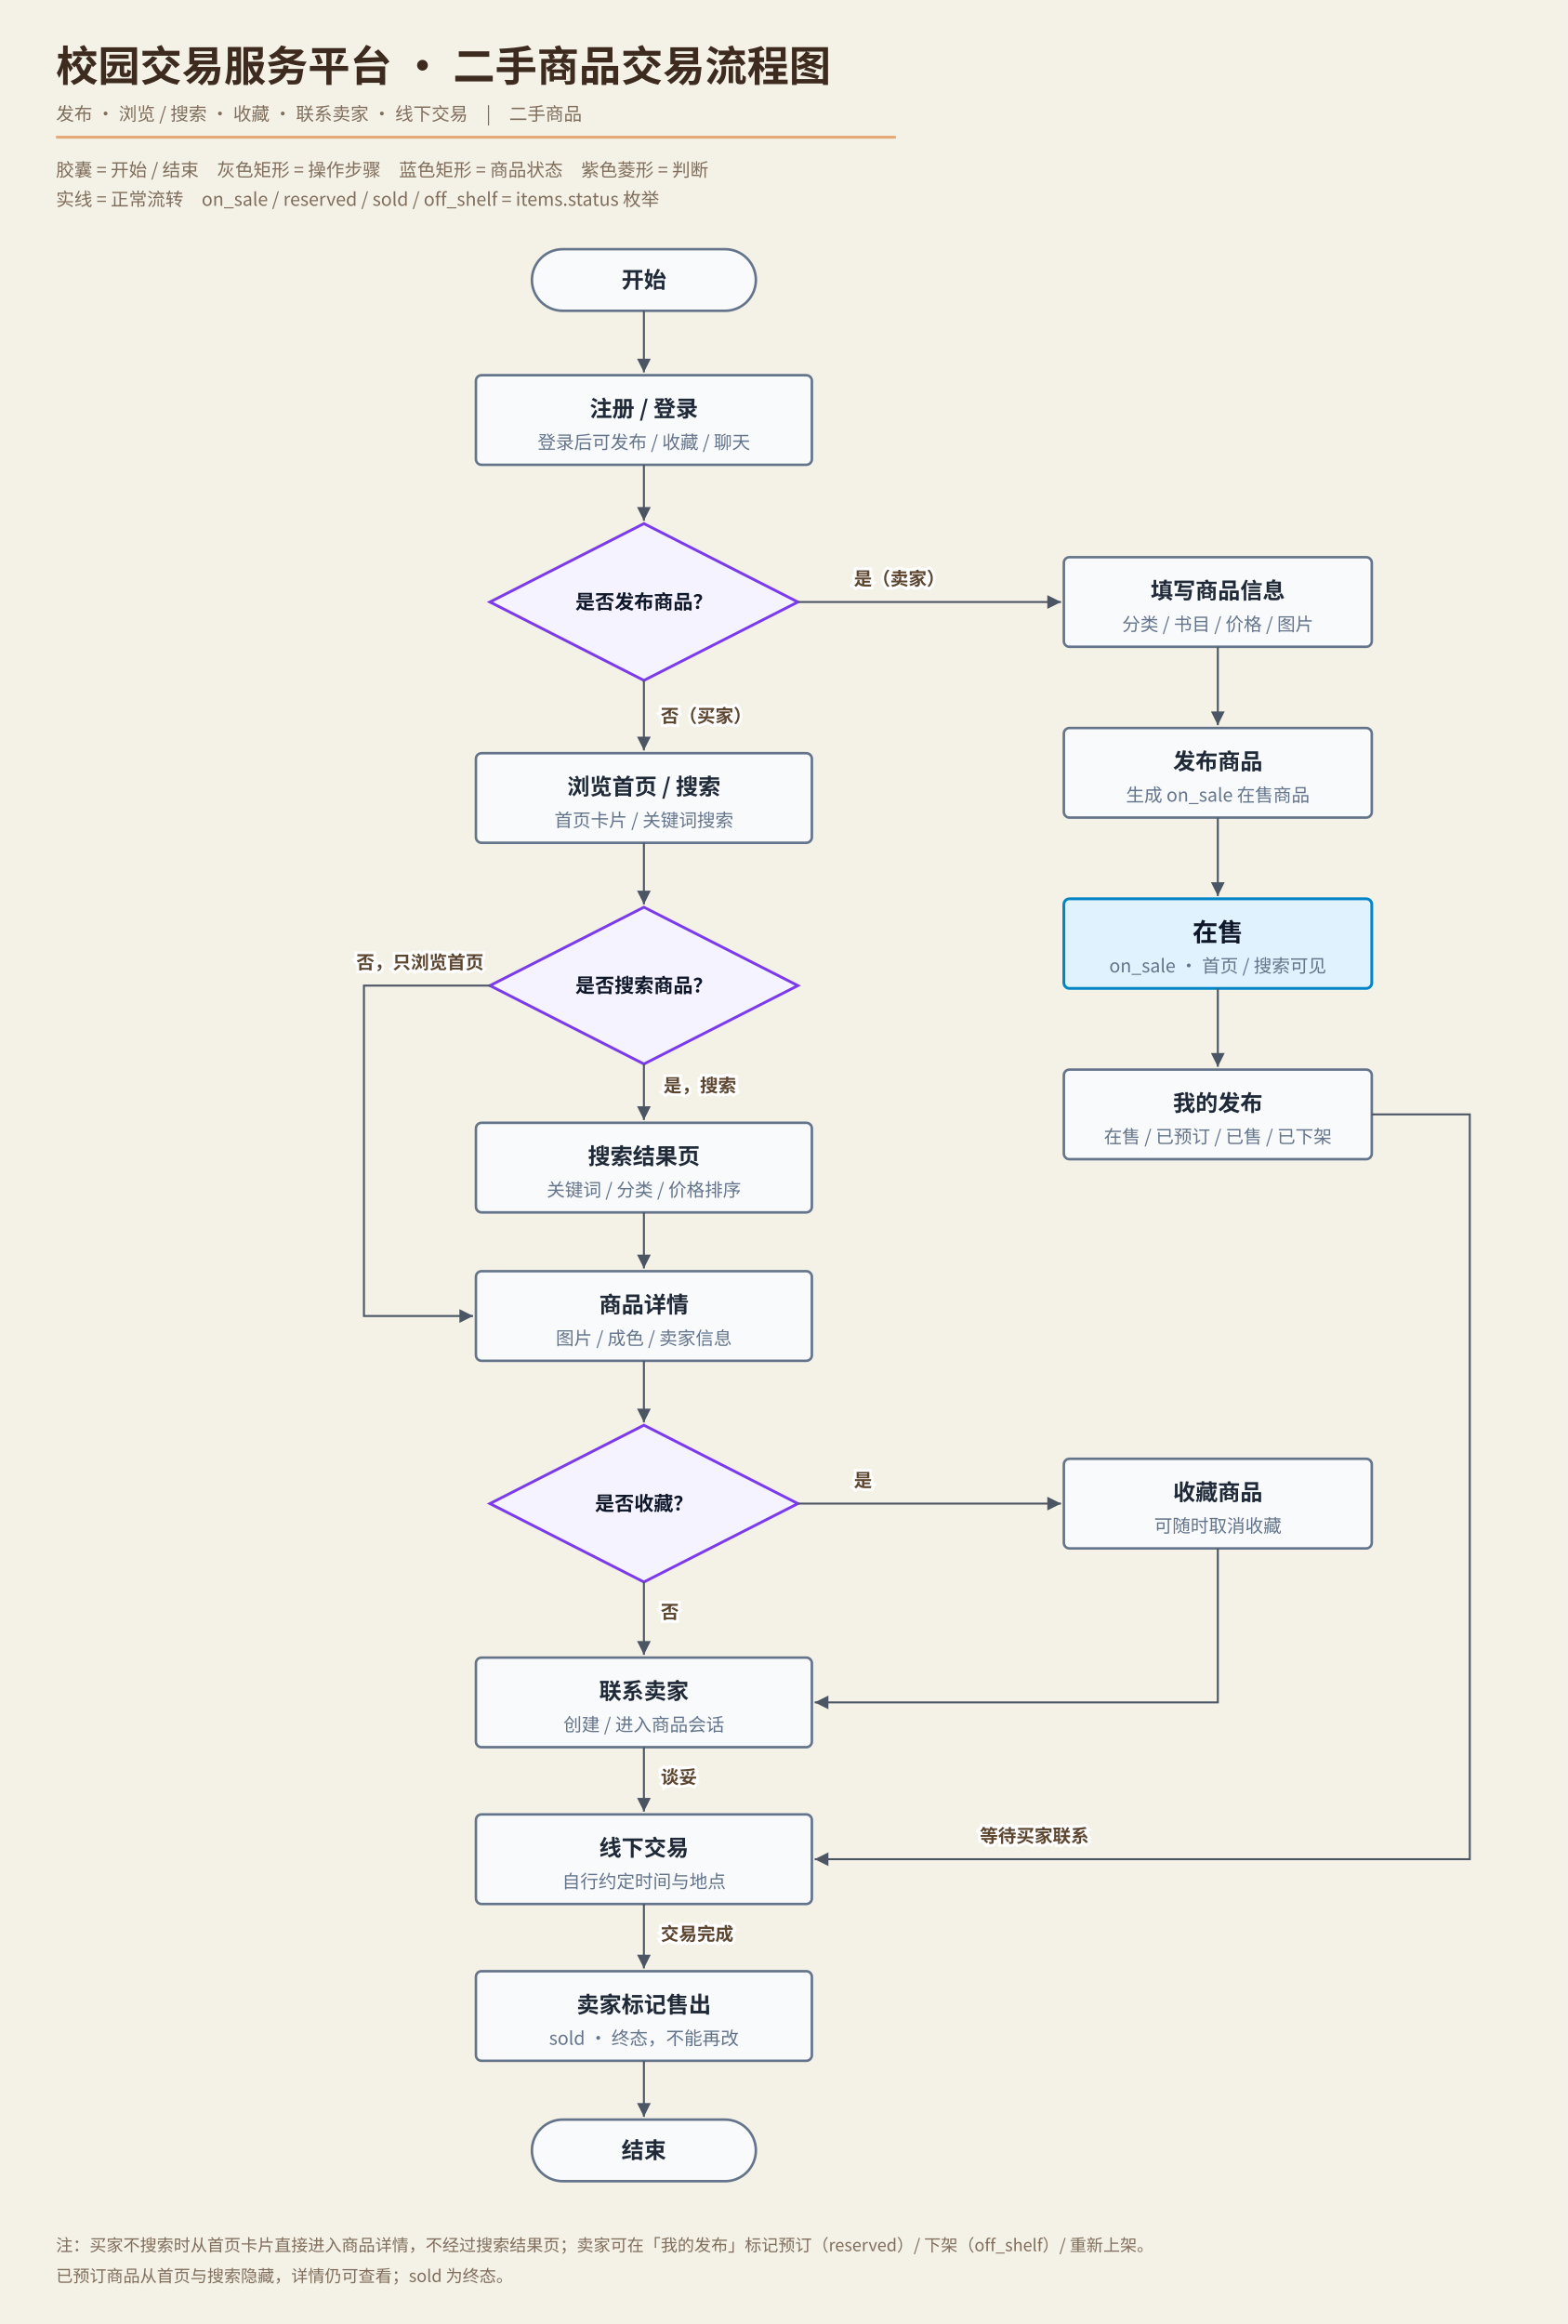
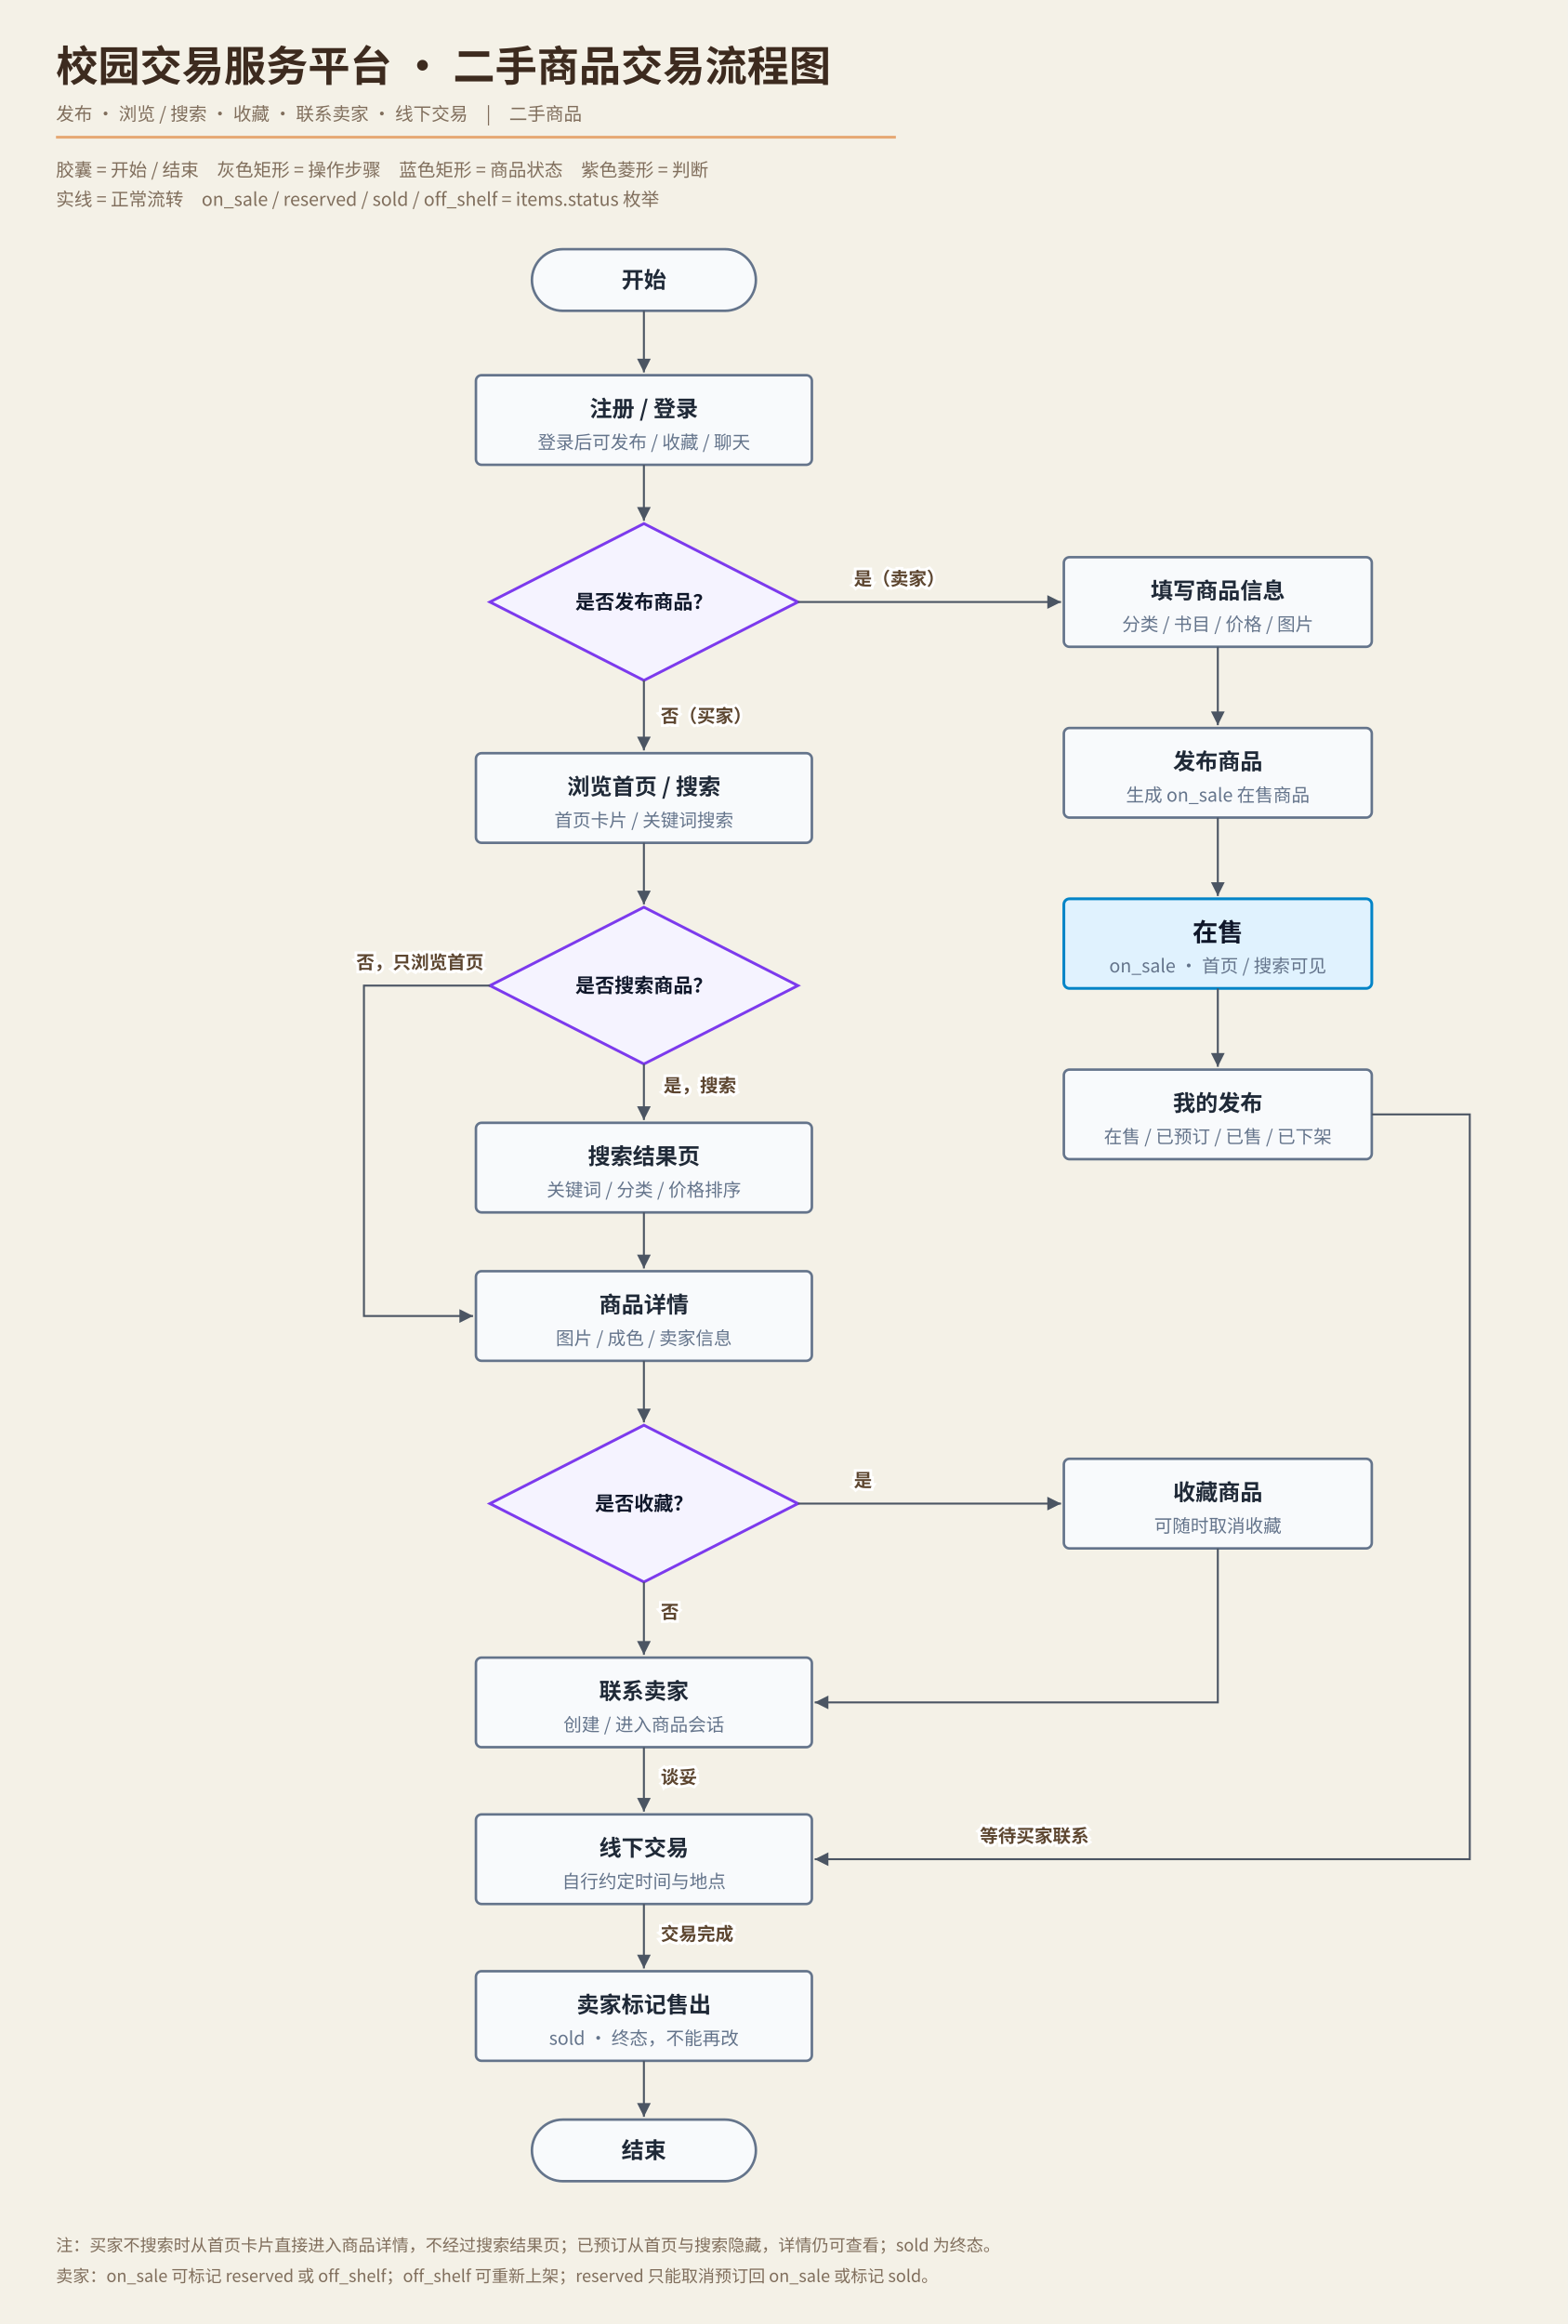
<svg xmlns="http://www.w3.org/2000/svg" width="1120" height="1660" viewBox="0 0 1120 1660" font-family="Microsoft YaHei, PingFang SC, Noto Sans CJK SC, sans-serif">
  <defs>
    <marker id="arrow-right" viewBox="0 0 10 10" refX="10" refY="5" markerWidth="7" markerHeight="7" orient="0">
      <path d="M0,0 L10,5 L0,10 z" fill="#4B5563" />
    </marker>
    <marker id="arrow-down" viewBox="0 0 10 10" refX="10" refY="5" markerWidth="7" markerHeight="7" orient="90">
      <path d="M0,0 L10,5 L0,10 z" fill="#4B5563" />
    </marker>
    <marker id="arrow-left" viewBox="0 0 10 10" refX="10" refY="5" markerWidth="7" markerHeight="7" orient="180">
      <path d="M0,0 L10,5 L0,10 z" fill="#4B5563" />
    </marker>
  </defs>
  <rect x="0" y="0" width="1120" height="1660" fill="#F4F1E7" />
  <text x="40" y="58" font-size="30" font-weight="700" fill="#3D2B1F">校园交易服务平台 · 二手商品交易流程图</text>
  <text x="40" y="86" font-size="13" fill="#806E5C">发布 · 浏览 / 搜索 · 收藏 · 联系卖家 · 线下交易　|　二手商品</text>
  <line x1="40" y1="98" x2="640" y2="98" stroke="#E6A874" stroke-width="2" />
  <text x="40" y="126" font-size="13" fill="#806E5C">胶囊 = 开始 / 结束　灰色矩形 = 操作步骤　蓝色矩形 = 商品状态　紫色菱形 = 判断</text>
  <text x="40" y="147" font-size="13" fill="#806E5C">实线 = 正常流转　on_sale / reserved / sold / off_shelf = items.status 枚举</text>
  <rect x="380" y="178" width="160" height="44" rx="22" fill="#f8fafc" stroke="#64748b" stroke-width="1.8" />
  <text x="460" y="200" text-anchor="middle" dominant-baseline="middle" font-size="16" font-weight="700" fill="#1f2937">开始</text>
  <line x1="460" y1="222" x2="460" y2="266" stroke="#4B5563" stroke-width="1.4" marker-end="url(#arrow-down)" />
  <rect x="340" y="268" width="240" height="64" rx="4" fill="#f8fafc" stroke="#64748b" stroke-width="1.8" />
  <text x="460" y="292" text-anchor="middle" dominant-baseline="middle" font-size="16" font-weight="700" fill="#1f2937">注册 / 登录</text>
  <text x="460" y="316" text-anchor="middle" dominant-baseline="middle" font-size="13" fill="#64748b">登录后可发布 / 收藏 / 聊天</text>
  <line x1="460" y1="332" x2="460" y2="372" stroke="#4B5563" stroke-width="1.4" marker-end="url(#arrow-down)" />
  <polygon points="460,374 570,430 460,486 350,430" fill="#f5f3ff" stroke="#7c3aed" stroke-width="2" />
  <text x="460" y="430" text-anchor="middle" dominant-baseline="middle" font-size="14" font-weight="700" fill="#0f172a">是否发布商品？</text>
  <line x1="570" y1="430" x2="758" y2="430" stroke="#4B5563" stroke-width="1.4" marker-end="url(#arrow-right)" />
  <text x="610" y="418" font-size="13" font-weight="700" fill="#5D4630" stroke="#ffffff" stroke-width="4" paint-order="stroke">是（卖家）</text>
  <rect x="760" y="398" width="220" height="64" rx="4" fill="#f8fafc" stroke="#64748b" stroke-width="1.8" />
  <text x="870" y="422" text-anchor="middle" dominant-baseline="middle" font-size="16" font-weight="700" fill="#1f2937">填写商品信息</text>
  <text x="870" y="446" text-anchor="middle" dominant-baseline="middle" font-size="13" fill="#64748b">分类 / 书目 / 价格 / 图片</text>
  <line x1="870" y1="462" x2="870" y2="518" stroke="#4B5563" stroke-width="1.4" marker-end="url(#arrow-down)" />
  <rect x="760" y="520" width="220" height="64" rx="4" fill="#f8fafc" stroke="#64748b" stroke-width="1.8" />
  <text x="870" y="544" text-anchor="middle" dominant-baseline="middle" font-size="16" font-weight="700" fill="#1f2937">发布商品</text>
  <text x="870" y="568" text-anchor="middle" dominant-baseline="middle" font-size="13" fill="#64748b">生成 on_sale 在售商品</text>
  <line x1="870" y1="584" x2="870" y2="640" stroke="#4B5563" stroke-width="1.4" marker-end="url(#arrow-down)" />
  <rect x="760" y="642" width="220" height="64" rx="4" fill="#e0f2fe" stroke="#0284c7" stroke-width="2" />
  <text x="870" y="666" text-anchor="middle" dominant-baseline="middle" font-size="18" font-weight="700" fill="#0f172a">在售</text>
  <text x="870" y="690" text-anchor="middle" dominant-baseline="middle" font-size="13" fill="#64748b">on_sale · 首页 / 搜索可见</text>
  <line x1="870" y1="706" x2="870" y2="762" stroke="#4B5563" stroke-width="1.4" marker-end="url(#arrow-down)" />
  <rect x="760" y="764" width="220" height="64" rx="4" fill="#f8fafc" stroke="#64748b" stroke-width="1.8" />
  <text x="870" y="788" text-anchor="middle" dominant-baseline="middle" font-size="16" font-weight="700" fill="#1f2937">我的发布</text>
  <text x="870" y="812" text-anchor="middle" dominant-baseline="middle" font-size="13" fill="#64748b">在售 / 已预订 / 已售 / 已下架</text>
  <path d="M980,796 H1050 V1328 H582" fill="none" stroke="#4B5563" stroke-width="1.4" marker-end="url(#arrow-left)" />
  <text x="700" y="1316" font-size="13" font-weight="700" fill="#5D4630" stroke="#ffffff" stroke-width="4" paint-order="stroke">等待买家联系</text>
  <line x1="460" y1="486" x2="460" y2="536" stroke="#4B5563" stroke-width="1.4" marker-end="url(#arrow-down)" />
  <text x="472" y="516" font-size="13" font-weight="700" fill="#5D4630" stroke="#ffffff" stroke-width="4" paint-order="stroke">否（买家）</text>
  <rect x="340" y="538" width="240" height="64" rx="4" fill="#f8fafc" stroke="#64748b" stroke-width="1.8" />
  <text x="460" y="562" text-anchor="middle" dominant-baseline="middle" font-size="16" font-weight="700" fill="#1f2937">浏览首页 / 搜索</text>
  <text x="460" y="586" text-anchor="middle" dominant-baseline="middle" font-size="13" fill="#64748b">首页卡片 / 关键词搜索</text>
  <line x1="460" y1="602" x2="460" y2="646" stroke="#4B5563" stroke-width="1.4" marker-end="url(#arrow-down)" />
  <polygon points="460,648 570,704 460,760 350,704" fill="#f5f3ff" stroke="#7c3aed" stroke-width="2" />
  <text x="460" y="704" text-anchor="middle" dominant-baseline="middle" font-size="14" font-weight="700" fill="#0f172a">是否搜索商品？</text>
  <line x1="460" y1="760" x2="460" y2="800" stroke="#4B5563" stroke-width="1.4" marker-end="url(#arrow-down)" />
  <text x="474" y="780" font-size="13" font-weight="700" fill="#5D4630" stroke="#ffffff" stroke-width="4" paint-order="stroke">是，搜索</text>
  <rect x="340" y="802" width="240" height="64" rx="4" fill="#f8fafc" stroke="#64748b" stroke-width="1.8" />
  <text x="460" y="826" text-anchor="middle" dominant-baseline="middle" font-size="16" font-weight="700" fill="#1f2937">搜索结果页</text>
  <text x="460" y="850" text-anchor="middle" dominant-baseline="middle" font-size="13" fill="#64748b">关键词 / 分类 / 价格排序</text>
  <line x1="460" y1="866" x2="460" y2="906" stroke="#4B5563" stroke-width="1.4" marker-end="url(#arrow-down)" />
  <rect x="340" y="908" width="240" height="64" rx="4" fill="#f8fafc" stroke="#64748b" stroke-width="1.8" />
  <text x="460" y="932" text-anchor="middle" dominant-baseline="middle" font-size="16" font-weight="700" fill="#1f2937">商品详情</text>
  <text x="460" y="956" text-anchor="middle" dominant-baseline="middle" font-size="13" fill="#64748b">图片 / 成色 / 卖家信息</text>
  <path d="M350,704 H260 V940 H338" fill="none" stroke="#4B5563" stroke-width="1.4" marker-end="url(#arrow-right)" />
  <text x="300" y="692" text-anchor="middle" font-size="13" font-weight="700" fill="#5D4630" stroke="#ffffff" stroke-width="4" paint-order="stroke">否，只浏览首页</text>
  <line x1="460" y1="972" x2="460" y2="1016" stroke="#4B5563" stroke-width="1.4" marker-end="url(#arrow-down)" />
  <polygon points="460,1018 570,1074 460,1130 350,1074" fill="#f5f3ff" stroke="#7c3aed" stroke-width="2" />
  <text x="460" y="1074" text-anchor="middle" dominant-baseline="middle" font-size="14" font-weight="700" fill="#0f172a">是否收藏？</text>
  <line x1="570" y1="1074" x2="758" y2="1074" stroke="#4B5563" stroke-width="1.4" marker-end="url(#arrow-right)" />
  <text x="610" y="1062" font-size="13" font-weight="700" fill="#5D4630" stroke="#ffffff" stroke-width="4" paint-order="stroke">是</text>
  <rect x="760" y="1042" width="220" height="64" rx="4" fill="#f8fafc" stroke="#64748b" stroke-width="1.8" />
  <text x="870" y="1066" text-anchor="middle" dominant-baseline="middle" font-size="16" font-weight="700" fill="#1f2937">收藏商品</text>
  <text x="870" y="1090" text-anchor="middle" dominant-baseline="middle" font-size="13" fill="#64748b">可随时取消收藏</text>
  <path d="M870,1106 V1216 H582" fill="none" stroke="#4B5563" stroke-width="1.4" marker-end="url(#arrow-left)" />
  <line x1="460" y1="1130" x2="460" y2="1182" stroke="#4B5563" stroke-width="1.4" marker-end="url(#arrow-down)" />
  <text x="472" y="1156" font-size="13" font-weight="700" fill="#5D4630" stroke="#ffffff" stroke-width="4" paint-order="stroke">否</text>
  <rect x="340" y="1184" width="240" height="64" rx="4" fill="#f8fafc" stroke="#64748b" stroke-width="1.8" />
  <text x="460" y="1208" text-anchor="middle" dominant-baseline="middle" font-size="16" font-weight="700" fill="#1f2937">联系卖家</text>
  <text x="460" y="1232" text-anchor="middle" dominant-baseline="middle" font-size="13" fill="#64748b">创建 / 进入商品会话</text>
  <line x1="460" y1="1248" x2="460" y2="1294" stroke="#4B5563" stroke-width="1.4" marker-end="url(#arrow-down)" />
  <text x="472" y="1274" font-size="13" font-weight="700" fill="#5D4630" stroke="#ffffff" stroke-width="4" paint-order="stroke">谈妥</text>
  <rect x="340" y="1296" width="240" height="64" rx="4" fill="#f8fafc" stroke="#64748b" stroke-width="1.8" />
  <text x="460" y="1320" text-anchor="middle" dominant-baseline="middle" font-size="16" font-weight="700" fill="#1f2937">线下交易</text>
  <text x="460" y="1344" text-anchor="middle" dominant-baseline="middle" font-size="13" fill="#64748b">自行约定时间与地点</text>
  <line x1="460" y1="1360" x2="460" y2="1406" stroke="#4B5563" stroke-width="1.4" marker-end="url(#arrow-down)" />
  <text x="472" y="1386" font-size="13" font-weight="700" fill="#5D4630" stroke="#ffffff" stroke-width="4" paint-order="stroke">交易完成</text>
  <rect x="340" y="1408" width="240" height="64" rx="4" fill="#f8fafc" stroke="#64748b" stroke-width="1.8" />
  <text x="460" y="1432" text-anchor="middle" dominant-baseline="middle" font-size="16" font-weight="700" fill="#1f2937">卖家标记售出</text>
  <text x="460" y="1456" text-anchor="middle" dominant-baseline="middle" font-size="13" fill="#64748b">sold · 终态，不能再改</text>
  <line x1="460" y1="1472" x2="460" y2="1512" stroke="#4B5563" stroke-width="1.4" marker-end="url(#arrow-down)" />
  <rect x="380" y="1514" width="160" height="44" rx="22" fill="#f8fafc" stroke="#64748b" stroke-width="1.8" />
  <text x="460" y="1536" text-anchor="middle" dominant-baseline="middle" font-size="16" font-weight="700" fill="#1f2937">结束</text>
-   <text x="40" y="1608" font-size="12" fill="#806E5C">注：买家不搜索时从首页卡片直接进入商品详情，不经过搜索结果页；卖家可在「我的发布」标记预订（reserved）/ 下架（off_shelf）/ 重新上架。</text>
-   <text x="40" y="1630" font-size="12" fill="#806E5C">已预订商品从首页与搜索隐藏，详情仍可查看；sold 为终态。</text>
+   <text x="40" y="1608" font-size="12" fill="#806E5C">注：买家不搜索时从首页卡片直接进入商品详情，不经过搜索结果页；已预订从首页与搜索隐藏，详情仍可查看；sold 为终态。</text>
+   <text x="40" y="1630" font-size="12" fill="#806E5C">卖家：on_sale 可标记 reserved 或 off_shelf；off_shelf 可重新上架；reserved 只能取消预订回 on_sale 或标记 sold。</text>
</svg>
